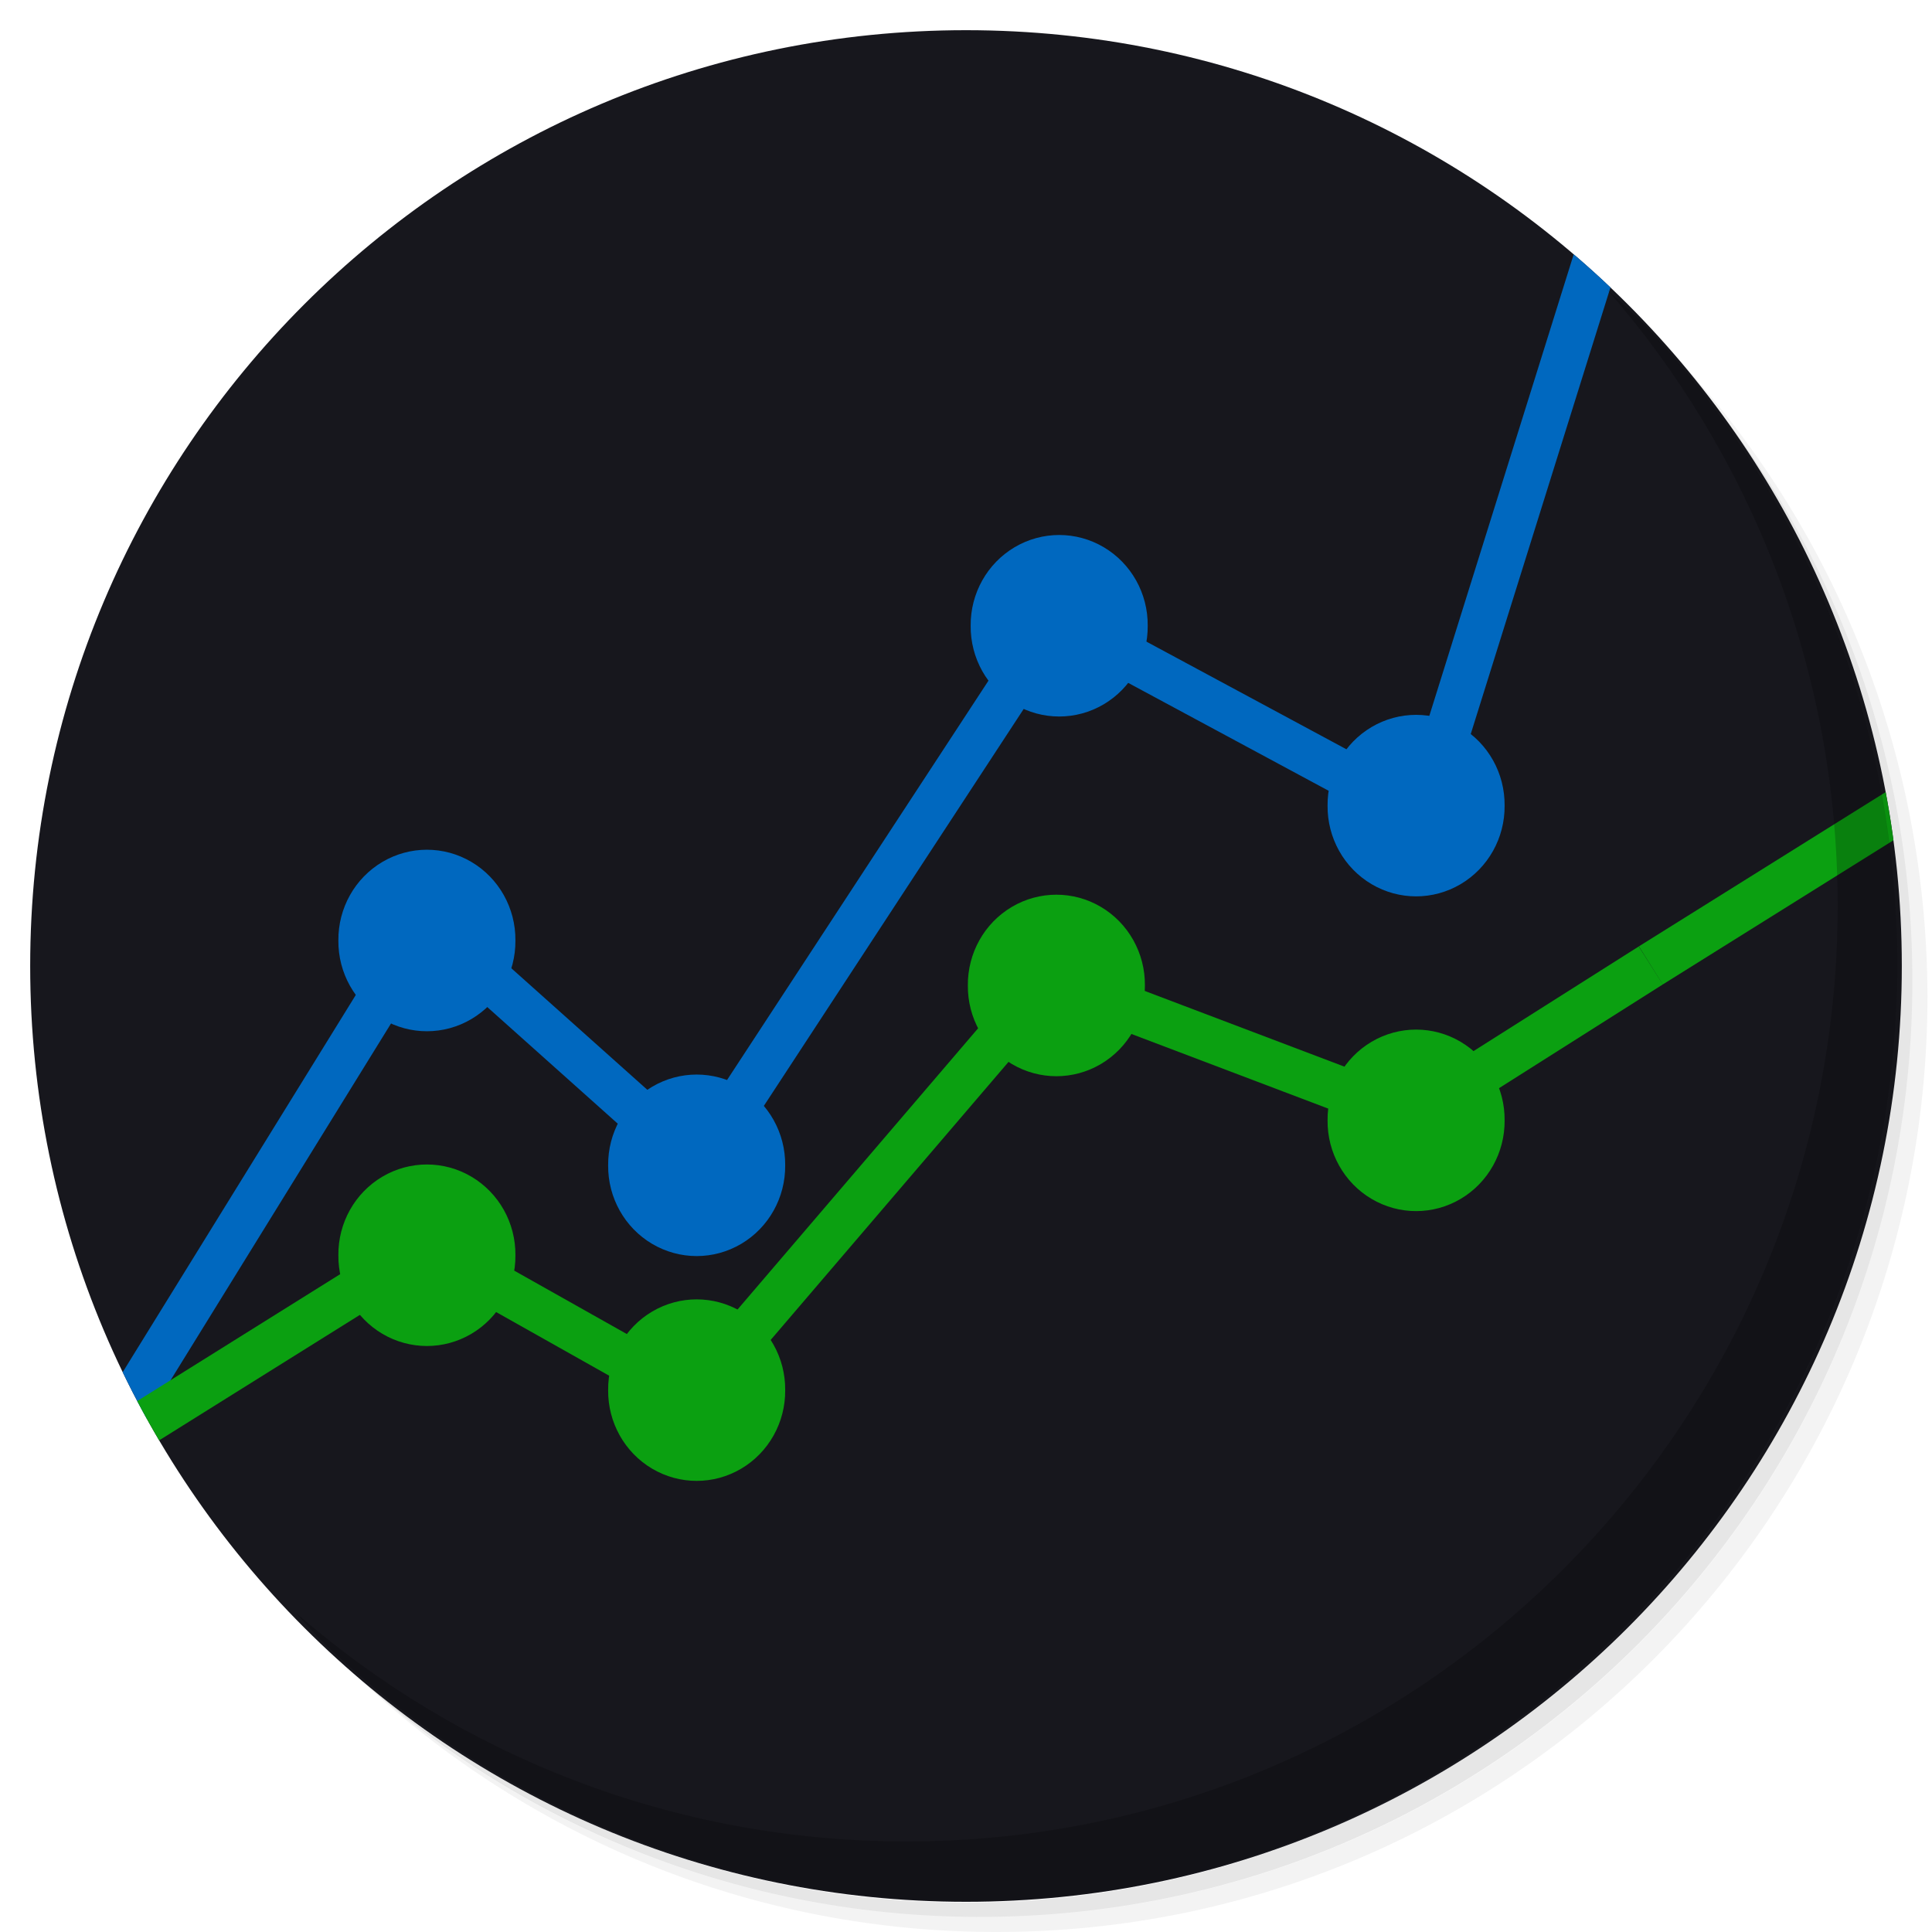
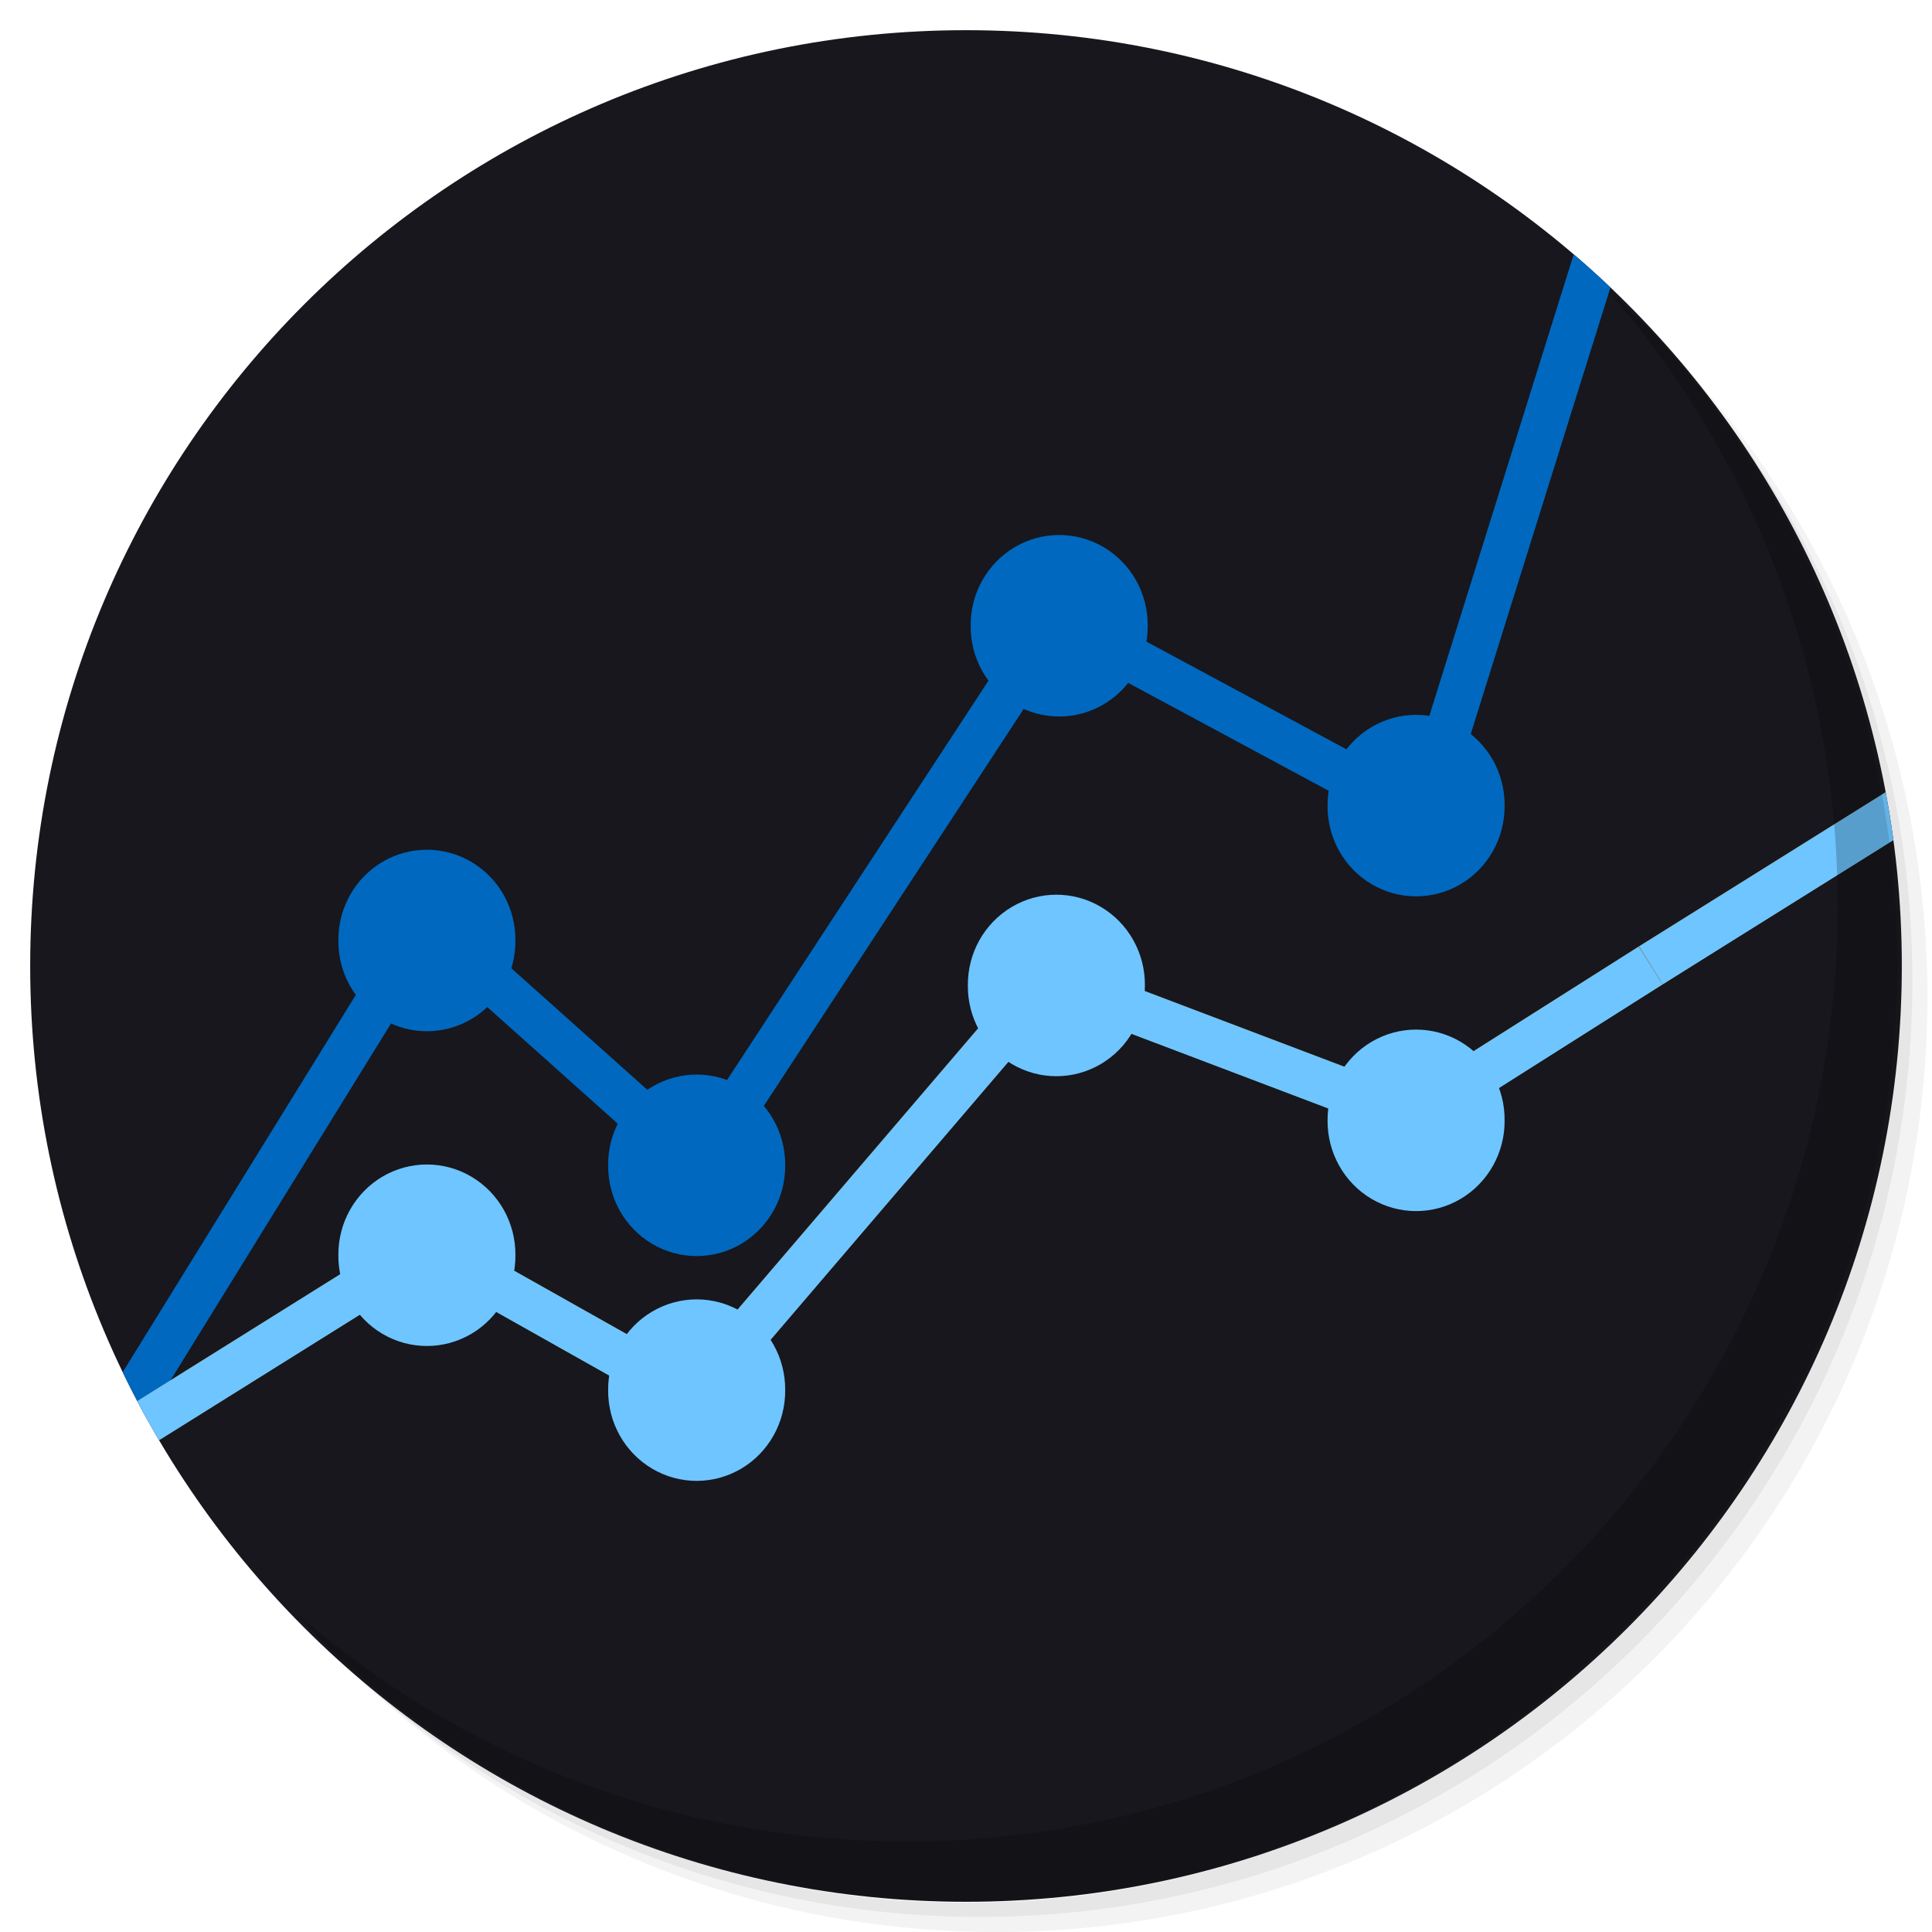
<svg xmlns="http://www.w3.org/2000/svg" xmlns:xlink="http://www.w3.org/1999/xlink" version="1.1" id="Layer_1" x="0px" y="0px" viewBox="0 0 256 256" enable-background="new 0 0 256 256" xml:space="preserve">
  <defs id="defs251">
    <clipPath id="b">
      <use width="100%" overflow="visible" xlink:href="#a" height="100%" id="use5" />
    </clipPath>
    <linearGradient x1="29.337" x2="81.837" y1="75.021" gradientUnits="userSpaceOnUse" y2="44.354" id="c">
      <stop id="stop10" offset="0" stop-opacity=".6" stop-color="#A52714" />
      <stop id="stop12" offset=".66" stop-opacity="0" stop-color="#A52714" />
    </linearGradient>
    <clipPath id="clipPath1232">
      <use width="100%" overflow="visible" xlink:href="#a" height="100%" id="use1230" />
    </clipPath>
    <clipPath id="clipPath1236">
      <use width="100%" overflow="visible" xlink:href="#a" height="100%" id="use1234" />
    </clipPath>
    <linearGradient x1="110.87" x2="52.538" y1="164.5" gradientUnits="userSpaceOnUse" y2="130.33" id="d">
      <stop id="stop23" offset="0" stop-opacity=".4" stop-color="#055524" />
      <stop id="stop25" offset=".33" stop-opacity="0" stop-color="#055524" />
    </linearGradient>
    <clipPath id="clipPath1244">
      <use width="100%" overflow="visible" xlink:href="#a" height="100%" id="use1242" />
    </clipPath>
    <clipPath id="clipPath1248">
      <use width="100%" overflow="visible" xlink:href="#a" height="100%" id="use1246" />
    </clipPath>
    <clipPath id="f">
      <use y="0" x="0" style="overflow:visible" id="use37" height="100%" xlink:href="#e" overflow="visible" width="100%" />
    </clipPath>
    <linearGradient x1="121.86" x2="136.55" y1="49.804" gradientUnits="userSpaceOnUse" y2="114.13" id="g">
      <stop id="stop42" offset="0" stop-opacity=".3" stop-color="#EA6100" />
      <stop id="stop44" offset=".66" stop-opacity="0" stop-color="#EA6100" />
    </linearGradient>
    <clipPath id="clipPath1258">
      <use width="100%" overflow="visible" xlink:href="#a" height="100%" id="use1256" />
    </clipPath>
    <clipPath id="clipPath1269">
      <use width="100%" overflow="visible" xlink:href="#a" height="100%" id="use1267" />
    </clipPath>
    <clipPath id="j">
      <use y="0" x="0" style="overflow:visible" id="use62" height="100%" xlink:href="#i" overflow="visible" width="100%" />
    </clipPath>
    <radialGradient id="l" gradientUnits="userSpaceOnUse" cy="55.948" cx="668.18" gradientTransform="translate(-576)" r="84.078">
      <stop stop-color="#3E2723" stop-opacity=".2" offset="0" id="stop73" />
      <stop stop-color="#3E2723" stop-opacity="0" offset="1" id="stop75" />
    </radialGradient>
    <clipPath id="clipPath1285">
      <use width="100%" overflow="visible" xlink:href="#a" height="100%" id="use1283" />
    </clipPath>
    <clipPath id="clipPath1289">
      <use width="100%" overflow="visible" xlink:href="#a" height="100%" id="use1287" />
    </clipPath>
    <clipPath id="n">
      <use y="0" x="0" style="overflow:visible" id="use83" height="100%" xlink:href="#m" overflow="visible" width="100%" />
    </clipPath>
    <radialGradient id="p" gradientUnits="userSpaceOnUse" cy="48.52" cx="597.88" gradientTransform="translate(-576)" r="78.044">
      <stop stop-color="#3E2723" stop-opacity=".2" offset="0" id="stop94" />
      <stop stop-color="#3E2723" stop-opacity="0" offset="1" id="stop96" />
    </radialGradient>
    <clipPath id="clipPath1305">
      <use width="100%" overflow="visible" xlink:href="#a" height="100%" id="use1303" />
    </clipPath>
    <radialGradient id="q" gradientUnits="userSpaceOnUse" cy="96.138" cx="671.84" gradientTransform="translate(-576)" r="87.87">
      <stop stop-color="#263238" stop-opacity=".2" offset="0" id="stop101" />
      <stop stop-color="#263238" stop-opacity="0" offset="1" id="stop103" />
    </radialGradient>
    <clipPath id="clipPath1312">
      <use width="100%" overflow="visible" xlink:href="#a" height="100%" id="use1310" />
    </clipPath>
    <clipPath id="clipPath1316">
      <use width="100%" overflow="visible" xlink:href="#a" height="100%" id="use1314" />
    </clipPath>
    <clipPath id="clipPath1320">
      <use width="100%" overflow="visible" xlink:href="#a" height="100%" id="use1318" />
    </clipPath>
    <clipPath id="clipPath1324">
      <use width="100%" overflow="visible" xlink:href="#a" height="100%" id="use1322" />
    </clipPath>
    <path d="m 8,184 h 83.77 l 38.88,-38.88 V 116 H 61.36 L 8,24.48 Z" id="e" />
    <path d="m 96,56 34.65,60 -38.88,68 H 184 V 56 Z" id="i" />
    <path d="M 21.97,8 V 48.34 L 61.36,116 96,56 h 88 V 8 Z" id="m" />
    <clipPath id="b-1">
      <use width="100%" overflow="visible" xlink:href="#a" height="100%" id="use5-7" />
    </clipPath>
    <clipPath id="clipPath1232-2">
      <use width="100%" overflow="visible" xlink:href="#a" height="100%" id="use1230-2" />
    </clipPath>
    <clipPath id="clipPath1236-6">
      <use width="100%" overflow="visible" xlink:href="#a" height="100%" id="use1234-1" />
    </clipPath>
    <clipPath id="clipPath1244-1">
      <use width="100%" overflow="visible" xlink:href="#a" height="100%" id="use1242-5" />
    </clipPath>
    <clipPath id="clipPath1248-9">
      <use width="100%" overflow="visible" xlink:href="#a" height="100%" id="use1246-4" />
    </clipPath>
    <clipPath id="f-9">
      <use y="0" x="0" style="overflow:visible" id="use37-0" height="100%" xlink:href="#e-8" overflow="visible" width="100%" />
    </clipPath>
    <clipPath id="clipPath1258-7">
      <use width="100%" overflow="visible" xlink:href="#a" height="100%" id="use1256-7" />
    </clipPath>
    <clipPath id="clipPath1269-1">
      <use width="100%" overflow="visible" xlink:href="#a" height="100%" id="use1267-1" />
    </clipPath>
    <clipPath id="j-5">
      <use y="0" x="0" style="overflow:visible" id="use62-9" height="100%" xlink:href="#i-5" overflow="visible" width="100%" />
    </clipPath>
    <radialGradient id="l-7" gradientUnits="userSpaceOnUse" cy="55.948" cx="668.18" gradientTransform="translate(-576)" r="84.078">
      <stop stop-color="#3E2723" stop-opacity=".2" offset="0" id="stop73-7" />
      <stop stop-color="#3E2723" stop-opacity="0" offset="1" id="stop75-6" />
    </radialGradient>
    <clipPath id="clipPath1285-7">
      <use width="100%" overflow="visible" xlink:href="#a" height="100%" id="use1283-3" />
    </clipPath>
    <clipPath id="clipPath1289-6">
      <use width="100%" overflow="visible" xlink:href="#a" height="100%" id="use1287-5" />
    </clipPath>
    <clipPath id="n-6">
      <use y="0" x="0" style="overflow:visible" id="use83-3" height="100%" xlink:href="#m-6" overflow="visible" width="100%" />
    </clipPath>
    <radialGradient id="p-9" gradientUnits="userSpaceOnUse" cy="48.52" cx="597.88" gradientTransform="translate(-576)" r="78.044">
      <stop stop-color="#3E2723" stop-opacity=".2" offset="0" id="stop94-4" />
      <stop stop-color="#3E2723" stop-opacity="0" offset="1" id="stop96-8" />
    </radialGradient>
    <clipPath id="clipPath1305-1">
      <use width="100%" overflow="visible" xlink:href="#a" height="100%" id="use1303-2" />
    </clipPath>
    <radialGradient id="q-9" gradientUnits="userSpaceOnUse" cy="96.138" cx="671.84" gradientTransform="translate(-576)" r="87.87">
      <stop stop-color="#263238" stop-opacity=".2" offset="0" id="stop101-3" />
      <stop stop-color="#263238" stop-opacity="0" offset="1" id="stop103-9" />
    </radialGradient>
    <clipPath id="clipPath1312-0">
      <use width="100%" overflow="visible" xlink:href="#a" height="100%" id="use1310-8" />
    </clipPath>
    <clipPath id="clipPath1316-8">
      <use width="100%" overflow="visible" xlink:href="#a" height="100%" id="use1314-5" />
    </clipPath>
    <clipPath id="clipPath1320-0">
      <use width="100%" overflow="visible" xlink:href="#a" height="100%" id="use1318-9" />
    </clipPath>
    <clipPath id="clipPath1324-6">
      <use width="100%" overflow="visible" xlink:href="#a" height="100%" id="use1322-3" />
    </clipPath>
    <path d="m 8,184 h 83.77 l 38.88,-38.88 V 116 H 61.36 L 8,24.48 Z" id="e-8" />
    <path d="m 96,56 34.65,60 -38.88,68 H 184 V 56 Z" id="i-5" />
    <path d="M 21.97,8 V 48.34 L 61.36,116 96,56 h 88 V 8 Z" id="m-6" />
    <radialGradient id="r" gradientUnits="userSpaceOnUse" cy="32.014" cx="34.286" gradientTransform="translate(-23.07961,-106.2699)" r="176.75">
      <stop stop-color="#fff" stop-opacity=".1" offset="0" id="stop130" />
      <stop stop-color="#fff" stop-opacity="0" offset="1" id="stop132" />
    </radialGradient>
    <clipPath id="b-0">
      <use y="0" x="0" style="overflow:visible" width="100%" overflow="visible" xlink:href="#a" height="100%" id="use5-5" />
    </clipPath>
    <clipPath id="clipPath963">
      <use y="0" x="0" style="overflow:visible" width="100%" overflow="visible" xlink:href="#a" height="100%" id="use961" />
    </clipPath>
    <clipPath id="clipPath967">
      <use y="0" x="0" style="overflow:visible" width="100%" overflow="visible" xlink:href="#a" height="100%" id="use965" />
    </clipPath>
    <radialGradient id="q-94" gradientUnits="userSpaceOnUse" cy="96.138" cx="671.84" gradientTransform="translate(-576)" r="87.87">
      <stop stop-color="#263238" stop-opacity=".2" offset="0" id="stop101-6" />
      <stop stop-color="#263238" stop-opacity="0" offset="1" id="stop103-92" />
    </radialGradient>
    <clipPath id="clipPath974">
      <use y="0" x="0" style="overflow:visible" width="100%" overflow="visible" xlink:href="#a" height="100%" id="use972" />
    </clipPath>
    <radialGradient id="p-2" gradientUnits="userSpaceOnUse" cy="48.52" cx="597.88" gradientTransform="translate(-576)" r="78.044">
      <stop stop-color="#3E2723" stop-opacity=".2" offset="0" id="stop94-47" />
      <stop stop-color="#3E2723" stop-opacity="0" offset="1" id="stop96-7" />
    </radialGradient>
    <clipPath id="clipPath981">
      <use y="0" x="0" style="overflow:visible" width="100%" overflow="visible" xlink:href="#a" height="100%" id="use979" />
    </clipPath>
    <clipPath id="clipPath985">
      <use y="0" x="0" style="overflow:visible" width="100%" overflow="visible" xlink:href="#a" height="100%" id="use983" />
    </clipPath>
    <clipPath id="n-5">
      <use width="100%" overflow="visible" xlink:href="#m-0" height="100%" id="use83-4" style="overflow:visible" x="0" y="0" />
    </clipPath>
    <radialGradient id="l-2" gradientUnits="userSpaceOnUse" cy="55.948" cx="668.18" gradientTransform="translate(-576)" r="84.078">
      <stop stop-color="#3E2723" stop-opacity=".2" offset="0" id="stop73-8" />
      <stop stop-color="#3E2723" stop-opacity="0" offset="1" id="stop75-9" />
    </radialGradient>
    <clipPath id="clipPath997">
      <use y="0" x="0" style="overflow:visible" width="100%" overflow="visible" xlink:href="#a" height="100%" id="use995" />
    </clipPath>
    <clipPath id="clipPath1001">
      <use y="0" x="0" style="overflow:visible" width="100%" overflow="visible" xlink:href="#a" height="100%" id="use999" />
    </clipPath>
    <clipPath id="j-3">
      <use width="100%" overflow="visible" xlink:href="#i-1" height="100%" id="use62-6" style="overflow:visible" x="0" y="0" />
    </clipPath>
    <clipPath id="clipPath1010">
      <use y="0" x="0" style="overflow:visible" width="100%" overflow="visible" xlink:href="#a" height="100%" id="use1008" />
    </clipPath>
    <clipPath id="clipPath1017">
      <use y="0" x="0" style="overflow:visible" width="100%" overflow="visible" xlink:href="#a" height="100%" id="use1015" />
    </clipPath>
    <clipPath id="f-0">
      <use width="100%" overflow="visible" xlink:href="#e-1" height="100%" id="use37-5" style="overflow:visible" x="0" y="0" />
    </clipPath>
    <clipPath id="clipPath1029">
      <use y="0" x="0" style="overflow:visible" width="100%" overflow="visible" xlink:href="#a" height="100%" id="use1027" />
    </clipPath>
    <clipPath id="clipPath1033">
      <use y="0" x="0" style="overflow:visible" width="100%" overflow="visible" xlink:href="#a" height="100%" id="use1031" />
    </clipPath>
    <clipPath id="clipPath1043">
      <use y="0" x="0" style="overflow:visible" width="100%" overflow="visible" xlink:href="#a" height="100%" id="use1041" />
    </clipPath>
    <clipPath id="clipPath1047">
      <use y="0" x="0" style="overflow:visible" width="100%" overflow="visible" xlink:href="#a" height="100%" id="use1045" />
    </clipPath>
    <path id="e-1" d="m 8,184 h 83.77 l 38.88,-38.88 V 116 H 61.36 L 8,24.48 Z" />
    <path id="i-1" d="m 96,56 34.65,60 -38.88,68 H 184 V 56 Z" />
    <path id="m-0" d="M 21.97,8 V 48.34 L 61.36,116 96,56 h 88 V 8 Z" />
    <circle r="88" cx="96" cy="96" id="a" />
    <path d="m8 184h83.77l38.88-38.88v-29.12h-69.29l-53.36-91.52z" id="e-6" />
    <path d="m96 56l34.65 60-38.88 68h92.23v-128z" id="i-2" />
    <path d="m21.97 8v40.34l39.39 67.66 34.64-60h88v-48z" id="m-8" />
    <defs id="defs1820">
      <path d="M 21.97,8 V 48.34 L 61.36,116 96,56 h 88 V 8 Z" id="path1928" />
    </defs>
    <clipPath id="n-7">
      <use id="use1822" height="100%" xlink:href="#m-8" overflow="visible" width="100%" style="overflow:visible" x="0" y="0" />
    </clipPath>
    <defs id="defs1799">
      <path d="m 96,56 34.65,60 -38.88,68 H 184 V 56 Z" id="path1918" />
    </defs>
    <clipPath id="j-6">
      <use id="use1801" height="100%" xlink:href="#i-2" overflow="visible" width="100%" style="overflow:visible" x="0" y="0" />
    </clipPath>
    <defs id="defs1774">
      <path d="m 8,184 h 83.77 l 38.88,-38.88 V 116 H 61.36 L 8,24.48 Z" id="path1902" />
    </defs>
    <clipPath id="f-06">
      <use id="use1776" height="100%" xlink:href="#e-6" overflow="visible" width="100%" style="overflow:visible" x="0" y="0" />
    </clipPath>
    <linearGradient x1="110.87" x2="52.538" y1="164.5" gradientUnits="userSpaceOnUse" y2="130.33" id="linearGradient1897">
      <stop id="stop1762" offset="0" stop-opacity=".4" stop-color="#055524" />
      <stop id="stop1764" offset=".33" stop-opacity="0" stop-color="#055524" />
    </linearGradient>
    <linearGradient x1="29.337" x2="81.837" y1="75.021" gradientUnits="userSpaceOnUse" y2="44.354" id="linearGradient1889">
      <stop id="stop1749" offset="0" stop-opacity=".6" stop-color="#A52714" />
      <stop id="stop1751" offset=".66" stop-opacity="0" stop-color="#A52714" />
    </linearGradient>
    <linearGradient id="linearGradient1910" y2="114.13" gradientUnits="userSpaceOnUse" y1="49.804" x2="136.55" x1="121.86">
      <stop stop-color="#EA6100" stop-opacity=".3" offset="0" id="stop1781" />
      <stop stop-color="#EA6100" stop-opacity="0" offset=".66" id="stop1783" />
    </linearGradient>
    <clipPath id="b-3">
      <use y="0" x="0" style="overflow:visible" width="100%" overflow="visible" xlink:href="#a" height="100%" id="use5-1" />
    </clipPath>
    <clipPath id="clipPath1024">
      <use y="0" x="0" style="overflow:visible" width="100%" overflow="visible" xlink:href="#a" height="100%" id="use1022" />
    </clipPath>
    <clipPath id="clipPath1028">
      <use y="0" x="0" style="overflow:visible" width="100%" overflow="visible" xlink:href="#a" height="100%" id="use1026" />
    </clipPath>
    <clipPath id="clipPath1035">
      <use y="0" x="0" style="overflow:visible" width="100%" overflow="visible" xlink:href="#a" height="100%" id="use1033" />
    </clipPath>
    <clipPath id="clipPath1039">
      <use y="0" x="0" style="overflow:visible" width="100%" overflow="visible" xlink:href="#a" height="100%" id="use1037" />
    </clipPath>
    <clipPath id="f-6">
      <use y="0" x="0" style="overflow:visible" id="use37-8" height="100%" xlink:href="#e-61" overflow="visible" width="100%" />
    </clipPath>
    <clipPath id="clipPath1048">
      <use y="0" x="0" style="overflow:visible" width="100%" overflow="visible" xlink:href="#a" height="100%" id="use1046" />
    </clipPath>
    <clipPath id="clipPath1058">
      <use y="0" x="0" style="overflow:visible" width="100%" overflow="visible" xlink:href="#a" height="100%" id="use1056" />
    </clipPath>
    <clipPath id="j-66">
      <use y="0" x="0" style="overflow:visible" id="use62-4" height="100%" xlink:href="#i-59" overflow="visible" width="100%" />
    </clipPath>
    <radialGradient id="l-9" gradientUnits="userSpaceOnUse" cy="55.948" cx="668.18" gradientTransform="translate(-576)" r="84.078">
      <stop stop-color="#3E2723" stop-opacity=".2" offset="0" id="stop73-5" />
      <stop stop-color="#3E2723" stop-opacity="0" offset="1" id="stop75-0" />
    </radialGradient>
    <clipPath id="clipPath1073">
      <use y="0" x="0" style="overflow:visible" width="100%" overflow="visible" xlink:href="#a" height="100%" id="use1071" />
    </clipPath>
    <clipPath id="clipPath1077">
      <use y="0" x="0" style="overflow:visible" width="100%" overflow="visible" xlink:href="#a" height="100%" id="use1075" />
    </clipPath>
    <clipPath id="n-4">
      <use y="0" x="0" style="overflow:visible" id="use83-8" height="100%" xlink:href="#m-4" overflow="visible" width="100%" />
    </clipPath>
    <radialGradient id="p-7" gradientUnits="userSpaceOnUse" cy="48.52" cx="597.88" gradientTransform="translate(-576)" r="78.044">
      <stop stop-color="#3E2723" stop-opacity=".2" offset="0" id="stop94-1" />
      <stop stop-color="#3E2723" stop-opacity="0" offset="1" id="stop96-72" />
    </radialGradient>
    <clipPath id="clipPath1092">
      <use y="0" x="0" style="overflow:visible" width="100%" overflow="visible" xlink:href="#a" height="100%" id="use1090" />
    </clipPath>
    <radialGradient id="q-7" gradientUnits="userSpaceOnUse" cy="96.138" cx="671.84" gradientTransform="translate(-576)" r="87.87">
      <stop stop-color="#263238" stop-opacity=".2" offset="0" id="stop101-2" />
      <stop stop-color="#263238" stop-opacity="0" offset="1" id="stop103-2" />
    </radialGradient>
    <clipPath id="clipPath1099">
      <use y="0" x="0" style="overflow:visible" width="100%" overflow="visible" xlink:href="#a" height="100%" id="use1097" />
    </clipPath>
    <clipPath id="clipPath1103">
      <use y="0" x="0" style="overflow:visible" width="100%" overflow="visible" xlink:href="#a" height="100%" id="use1101" />
    </clipPath>
    <clipPath id="clipPath1107">
      <use y="0" x="0" style="overflow:visible" width="100%" overflow="visible" xlink:href="#a" height="100%" id="use1105" />
    </clipPath>
    <clipPath id="clipPath1111">
      <use y="0" x="0" style="overflow:visible" width="100%" overflow="visible" xlink:href="#a" height="100%" id="use1109" />
    </clipPath>
    <radialGradient id="r-6" gradientUnits="userSpaceOnUse" cy="32.014" cx="34.286" gradientTransform="translate(-7,-7)" r="176.75">
      <stop stop-color="#fff" stop-opacity=".1" offset="0" id="stop130-1" />
      <stop stop-color="#fff" stop-opacity="0" offset="1" id="stop132-0" />
    </radialGradient>
    <path d="m 8,184 h 83.77 l 38.88,-38.88 V 116 H 61.36 L 8,24.48 Z" id="e-61" />
    <path d="m 96,56 34.65,60 -38.88,68 H 184 V 56 Z" id="i-59" />
    <path d="M 21.97,8 V 48.34 L 61.36,116 96,56 h 88 V 8 Z" id="m-4" />
    <clipPath id="b-9">
      <use y="0" x="0" style="overflow:visible" width="100%" overflow="visible" xlink:href="#a" height="100%" id="use5-0" />
    </clipPath>
    <clipPath id="clipPath1024-7">
      <use y="0" x="0" style="overflow:visible" width="100%" overflow="visible" xlink:href="#a" height="100%" id="use1022-7" />
    </clipPath>
    <clipPath id="clipPath1028-1">
      <use y="0" x="0" style="overflow:visible" width="100%" overflow="visible" xlink:href="#a" height="100%" id="use1026-1" />
    </clipPath>
    <clipPath id="clipPath1035-7">
      <use y="0" x="0" style="overflow:visible" width="100%" overflow="visible" xlink:href="#a" height="100%" id="use1033-7" />
    </clipPath>
    <clipPath id="clipPath1039-6">
      <use y="0" x="0" style="overflow:visible" width="100%" overflow="visible" xlink:href="#a" height="100%" id="use1037-7" />
    </clipPath>
    <clipPath id="f-3">
      <use y="0" x="0" style="overflow:visible" id="use37-6" height="100%" xlink:href="#e-9" overflow="visible" width="100%" />
    </clipPath>
    <clipPath id="clipPath1048-3">
      <use y="0" x="0" style="overflow:visible" width="100%" overflow="visible" xlink:href="#a" height="100%" id="use1046-9" />
    </clipPath>
    <clipPath id="clipPath1058-4">
      <use y="0" x="0" style="overflow:visible" width="100%" overflow="visible" xlink:href="#a" height="100%" id="use1056-8" />
    </clipPath>
    <clipPath id="j-1">
      <use y="0" x="0" style="overflow:visible" id="use62-2" height="100%" xlink:href="#i-6" overflow="visible" width="100%" />
    </clipPath>
    <radialGradient id="l-93" gradientUnits="userSpaceOnUse" cy="55.948" cx="668.18" gradientTransform="translate(-576)" r="84.078">
      <stop stop-color="#3E2723" stop-opacity=".2" offset="0" id="stop73-9" />
      <stop stop-color="#3E2723" stop-opacity="0" offset="1" id="stop75-08" />
    </radialGradient>
    <clipPath id="clipPath1073-8">
      <use y="0" x="0" style="overflow:visible" width="100%" overflow="visible" xlink:href="#a" height="100%" id="use1071-5" />
    </clipPath>
    <clipPath id="clipPath1077-0">
      <use y="0" x="0" style="overflow:visible" width="100%" overflow="visible" xlink:href="#a" height="100%" id="use1075-9" />
    </clipPath>
    <clipPath id="n-63">
      <use y="0" x="0" style="overflow:visible" id="use83-85" height="100%" xlink:href="#m-2" overflow="visible" width="100%" />
    </clipPath>
    <radialGradient id="p-6" gradientUnits="userSpaceOnUse" cy="48.52" cx="597.88" gradientTransform="translate(-576)" r="78.044">
      <stop stop-color="#3E2723" stop-opacity=".2" offset="0" id="stop94-11" />
      <stop stop-color="#3E2723" stop-opacity="0" offset="1" id="stop96-5" />
    </radialGradient>
    <clipPath id="clipPath1092-9">
      <use y="0" x="0" style="overflow:visible" width="100%" overflow="visible" xlink:href="#a" height="100%" id="use1090-8" />
    </clipPath>
    <radialGradient id="q-4" gradientUnits="userSpaceOnUse" cy="96.138" cx="671.84" gradientTransform="translate(-576)" r="87.87">
      <stop stop-color="#263238" stop-opacity=".2" offset="0" id="stop101-8" />
      <stop stop-color="#263238" stop-opacity="0" offset="1" id="stop103-1" />
    </radialGradient>
    <clipPath id="clipPath1099-0">
      <use y="0" x="0" style="overflow:visible" width="100%" overflow="visible" xlink:href="#a" height="100%" id="use1097-3" />
    </clipPath>
    <clipPath id="clipPath1103-0">
      <use y="0" x="0" style="overflow:visible" width="100%" overflow="visible" xlink:href="#a" height="100%" id="use1101-4" />
    </clipPath>
    <clipPath id="clipPath1107-4">
      <use y="0" x="0" style="overflow:visible" width="100%" overflow="visible" xlink:href="#a" height="100%" id="use1105-4" />
    </clipPath>
    <clipPath id="clipPath1111-4">
      <use y="0" x="0" style="overflow:visible" width="100%" overflow="visible" xlink:href="#a" height="100%" id="use1109-7" />
    </clipPath>
    <radialGradient id="r-63" gradientUnits="userSpaceOnUse" cy="32.014" cx="34.286" gradientTransform="translate(-7,-7)" r="176.75">
      <stop stop-color="#fff" stop-opacity=".1" offset="0" id="stop130-17" />
      <stop stop-color="#fff" stop-opacity="0" offset="1" id="stop132-5" />
    </radialGradient>
    <path d="m 8,184 h 83.77 l 38.88,-38.88 V 116 H 61.36 L 8,24.48 Z" id="e-9" />
    <path d="m 96,56 34.65,60 -38.88,68 H 184 V 56 Z" id="i-6" />
    <path d="M 21.97,8 V 48.34 L 61.36,116 96,56 h 88 V 8 Z" id="m-2" />
    <linearGradient x1="302.857" y1="366.648" x2="302.857" y2="609.505" id="linearGradient5027" xlink:href="#linearGradient5048" gradientUnits="userSpaceOnUse" gradientTransform="matrix(2.774389,0,0,1.969706,-1892.179,-872.8854)" />
    <linearGradient id="linearGradient5048">
      <stop style="stop-color:#000000;stop-opacity:0" offset="0" id="stop5050" />
      <stop style="stop-color:#000000;stop-opacity:1" offset="0.5" id="stop5056" />
      <stop style="stop-color:#000000;stop-opacity:0" offset="1" id="stop5052" />
    </linearGradient>
    <radialGradient cx="605.714" cy="486.648" r="117.143" fx="605.714" fy="486.648" id="radialGradient5029" xlink:href="#linearGradient5060" gradientUnits="userSpaceOnUse" gradientTransform="matrix(2.774389,0,0,1.969706,-1891.633,-872.8854)" />
    <linearGradient id="linearGradient5060">
      <stop style="stop-color:#000000;stop-opacity:1" offset="0" id="stop5062" />
      <stop style="stop-color:#000000;stop-opacity:0" offset="1" id="stop5064" />
    </linearGradient>
    <radialGradient cx="605.714" cy="486.648" r="117.143" fx="605.714" fy="486.648" id="radialGradient5031" xlink:href="#linearGradient5060" gradientUnits="userSpaceOnUse" gradientTransform="matrix(-2.774389,0,0,1.969706,112.7623,-872.8854)" />
    <linearGradient x1="27" y1="40" x2="27.25" y2="12.375" id="linearGradient5397" xlink:href="#linearGradient5391" gradientUnits="userSpaceOnUse" gradientTransform="matrix(3.434334,0,0,3.434334,-194.6231,206.6515)" />
    <linearGradient id="linearGradient5391">
      <stop style="stop-color:#d3d7cf;stop-opacity:1" offset="0" id="stop5393" />
      <stop style="stop-color:#e0e3dd;stop-opacity:1" offset="1" id="stop5395" />
    </linearGradient>
    <radialGradient cx="21.92" cy="24.842" r="14.319" fx="21.92" fy="24.842" id="radialGradient5453" xlink:href="#linearGradient5447" gradientUnits="userSpaceOnUse" gradientTransform="matrix(4.239919,0,0,4.239919,-169.9483,159.169)" />
    <linearGradient id="linearGradient5447">
      <stop style="stop-color:#ffffff;stop-opacity:1" offset="0" id="stop5449" />
      <stop style="stop-color:#ffffff;stop-opacity:0" offset="1" id="stop5451" />
    </linearGradient>
    <linearGradient x1="4" y1="25" x2="8.125" y2="62.875" id="linearGradient5407" xlink:href="#linearGradient5447" gradientUnits="userSpaceOnUse" gradientTransform="matrix(3.434334,0,0,3.434334,-188.6127,171.2962)" />
    <linearGradient x1="37.33" y1="24.135" x2="41.689" y2="24.135" id="linearGradient5419" xlink:href="#linearGradient5413" gradientUnits="userSpaceOnUse" gradientTransform="matrix(7.611375,0,0,7.611375,-39.89208,-100.5645)" />
    <linearGradient id="linearGradient5413">
      <stop style="stop-color:#204a87;stop-opacity:1" offset="0" id="stop5415" />
      <stop style="stop-color:#204a87;stop-opacity:0" offset="1" id="stop5417" />
    </linearGradient>
    <linearGradient x1="37.33" y1="33.946" x2="40.628" y2="33.946" id="linearGradient5427" xlink:href="#linearGradient5421" gradientUnits="userSpaceOnUse" gradientTransform="matrix(7.611375,0,0,7.611375,-39.89208,-100.5645)" />
    <linearGradient id="linearGradient5421">
      <stop style="stop-color:#cc0000;stop-opacity:1" offset="0" id="stop5423" />
      <stop style="stop-color:#cc0000;stop-opacity:0" offset="1" id="stop5425" />
    </linearGradient>
    <clipPath clipPathUnits="userSpaceOnUse" id="clipPath1323">
      <circle style="display:inline;fill:#ff171d;fill-opacity:1;stroke:none;stroke-width:2.74;stroke-miterlimit:4;stroke-dasharray:none;stroke-opacity:1" id="circle1325" cx="128" cy="128" r="124" />
    </clipPath>
    <clipPath clipPathUnits="userSpaceOnUse" id="clipPath1342">
      <circle style="display:inline;fill:#ff171d;fill-opacity:1;stroke:none;stroke-width:2.74;stroke-miterlimit:4;stroke-dasharray:none;stroke-opacity:1" id="circle1344" cx="128" cy="128" r="124" />
    </clipPath>
    <clipPath clipPathUnits="userSpaceOnUse" id="clipPath1346">
      <circle style="display:inline;fill:#ff171d;fill-opacity:1;stroke:none;stroke-width:2.74;stroke-miterlimit:4;stroke-dasharray:none;stroke-opacity:1" id="circle1348" cx="128" cy="128" r="124" />
    </clipPath>
+     <filter style="color-interpolation-filters:sRGB;" id="filter1473">
+       <feColorMatrix values="0 0 0 0 0 0 0 0 0 0 0 0 0 0 0 0.21 0.72 0.07 0 0 " result="result1" id="feColorMatrix1445" />
+       <feColorMatrix values="1 0 0 0 0 0 1 0 0 0 0 0 1 0 0 0 0 0 2 0 " result="result9" id="feColorMatrix1447" />
+       <feComposite in2="result9" in="SourceGraphic" operator="in" result="result4" id="feComposite1449" />
+       <feFlood result="result2" flood-color="rgb(0,0,0)" id="feFlood1451" />
+       <feComposite in2="result9" operator="in" result="result10" id="feComposite1453" />
+       <feComposite in2="result4" operator="atop" id="feComposite1455" />
+       <feGaussianBlur stdDeviation="3" result="result8" id="feGaussianBlur1457" />
+       <feOffset dx="3" dy="3" result="result3" in="result8" id="feOffset1459" />
+       <feFlood flood-opacity="1" flood-color="rgb(219,173,62)" result="result5" id="feFlood1461" />
+       <feMerge result="result6" id="feMerge1469">
+         <feMergeNode in="result5" id="feMergeNode1463" />
+         <feMergeNode in="result3" id="feMergeNode1465" />
+         <feMergeNode in="result4" id="feMergeNode1467" />
+       </feMerge>
+       <feComposite in2="SourceGraphic" operator="in" result="result7" id="feComposite1471" />
+     </filter>
+     <filter style="color-interpolation-filters:sRGB;" id="filter1503">
+       <feColorMatrix values="0 0 0 0 0 0 0 0 0 0 0 0 0 0 0 0.21 0.72 0.07 0 0 " result="result1" id="feColorMatrix1475" />
+       <feColorMatrix values="1 0 0 0 0 0 1 0 0 0 0 0 1 0 0 0 0 0 2 0 " result="result9" id="feColorMatrix1477" />
+       <feComposite in2="result9" in="SourceGraphic" operator="in" result="result4" id="feComposite1479" />
+       <feFlood result="result2" flood-color="rgb(0,0,0)" id="feFlood1481" />
+       <feComposite in2="result9" operator="in" result="result10" id="feComposite1483" />
+       <feComposite in2="result4" operator="atop" id="feComposite1485" />
+       <feGaussianBlur stdDeviation="3" result="result8" id="feGaussianBlur1487" />
+       <feOffset dx="3" dy="3" result="result3" in="result8" id="feOffset1489" />
+       <feFlood flood-opacity="1" flood-color="rgb(219,173,62)" result="result5" id="feFlood1491" />
+       <feMerge result="result6" id="feMerge1499">
+         <feMergeNode in="result5" id="feMergeNode1493" />
+         <feMergeNode in="result3" id="feMergeNode1495" />
+         <feMergeNode in="result4" id="feMergeNode1497" />
+       </feMerge>
+       <feComposite in2="SourceGraphic" operator="in" result="result7" id="feComposite1501" />
+     </filter>
  </defs>
  <g id="layer2">
    <circle style="display:inline;fill:#17171d;fill-opacity:1;stroke:none;stroke-width:2.74;stroke-miterlimit:4;stroke-dasharray:none;stroke-opacity:1" id="path1090" cx="128" cy="128" r="124" />
  </g>
  <g id="layer1" style="display:inline">
    <path id="path5409" style="fill:none;fill-rule:evenodd;stroke:#0068bf;stroke-width:5.958px;stroke-linecap:butt;stroke-linejoin:miter;stroke-opacity:1" d="m 13.363,192.171 43.188,-69.89 35.948,32.129 47.431,-72.455 48.459,26.086 30.352,-97.024" clip-path="url(#clipPath1323)" />
    <path id="path5433" style="color:#000000;display:inline;overflow:visible;visibility:visible;opacity:1;fill:#0068bf;fill-opacity:1;fill-rule:nonzero;stroke:none;stroke-width:7.275;stroke-linecap:round;stroke-linejoin:round;stroke-miterlimit:4;stroke-dasharray:none;stroke-dashoffset:0;stroke-opacity:1;marker:none;marker-start:none;marker-mid:none;marker-end:none" d="m 152.078,82.915 a 11.73,11.916 0 1 1 -23.459,0 11.73,11.916 0 1 1 23.459,0 z" />
-     <path style="fill:none;fill-rule:evenodd;stroke:#0ba011;stroke-width:5.958px;stroke-linecap:butt;stroke-linejoin:miter;stroke-opacity:1" d="m 13.363,192.171 43.113,-26.952 35.278,19.863 47.356,-55.359 48.034,18.213 31.597,-20.011" id="path5411" clip-path="url(#clipPath1342)" />
    <path id="path5429" style="color:#000000;display:inline;overflow:visible;visibility:visible;opacity:1;fill:#0068bf;fill-opacity:1;fill-rule:nonzero;stroke:none;stroke-width:7.275;stroke-linecap:round;stroke-linejoin:round;stroke-miterlimit:4;stroke-dasharray:none;stroke-dashoffset:0;stroke-opacity:1;marker:none;marker-start:none;marker-mid:none;marker-end:none" d="m 68.295,124.62 a 11.73,11.916 0 1 1 -23.459,0 11.73,11.916 0 1 1 23.459,0 z" />
    <path id="path5431" style="color:#000000;display:inline;overflow:visible;visibility:visible;opacity:1;fill:#0068bf;fill-opacity:1;fill-rule:nonzero;stroke:none;stroke-width:7.275;stroke-linecap:round;stroke-linejoin:round;stroke-miterlimit:4;stroke-dasharray:none;stroke-dashoffset:0;stroke-opacity:1;marker:none;marker-start:none;marker-mid:none;marker-end:none" d="m 104.042,154.41 a 11.73,11.916 0 1 1 -23.459,0 11.73,11.916 0 1 1 23.459,0 z" />
    <path id="path5435" style="color:#000000;display:inline;overflow:visible;visibility:visible;opacity:1;fill:#0068bf;fill-opacity:1;fill-rule:nonzero;stroke:none;stroke-width:7.275;stroke-linecap:round;stroke-linejoin:round;stroke-miterlimit:4;stroke-dasharray:none;stroke-dashoffset:0;stroke-opacity:1;marker:none;marker-start:none;marker-mid:none;marker-end:none" d="m 199.369,106.747 a 11.73,11.916 0 1 1 -23.459,0 11.73,11.916 0 1 1 23.459,0 z" />
-     <path id="path5437" style="color:#000000;display:inline;overflow:visible;visibility:visible;opacity:1;fill:#0ba011;fill-opacity:1;fill-rule:nonzero;stroke:none;stroke-width:7.275;stroke-linecap:round;stroke-linejoin:round;stroke-miterlimit:4;stroke-dasharray:none;stroke-dashoffset:0;stroke-opacity:1;marker:none;marker-start:none;marker-mid:none;marker-end:none" d="m 68.295,166.326 a 11.73,11.916 0 1 1 -23.459,0 11.73,11.916 0 1 1 23.459,0 z" />
-     <path id="path5439" style="color:#000000;display:inline;overflow:visible;visibility:visible;opacity:1;fill:#0ba011;fill-opacity:1;fill-rule:nonzero;stroke:none;stroke-width:7.275;stroke-linecap:round;stroke-linejoin:round;stroke-miterlimit:4;stroke-dasharray:none;stroke-dashoffset:0;stroke-opacity:1;marker:none;marker-start:none;marker-mid:none;marker-end:none" d="m 104.042,184.199 a 11.73,11.916 0 1 1 -23.459,0 11.73,11.916 0 1 1 23.459,0 z" />
-     <path id="path5441" style="color:#000000;display:inline;overflow:visible;visibility:visible;opacity:1;fill:#0ba011;fill-opacity:1;fill-rule:nonzero;stroke:none;stroke-width:7.275;stroke-linecap:round;stroke-linejoin:round;stroke-miterlimit:4;stroke-dasharray:none;stroke-dashoffset:0;stroke-opacity:1;marker:none;marker-start:none;marker-mid:none;marker-end:none" d="m 151.705,130.578 a 11.73,11.916 0 1 1 -23.459,0 11.73,11.916 0 1 1 23.459,0 z" />
-     <path id="path5443" style="color:#000000;display:inline;overflow:visible;visibility:visible;opacity:1;fill:#0ba011;fill-opacity:1;fill-rule:nonzero;stroke:none;stroke-width:7.275;stroke-linecap:round;stroke-linejoin:round;stroke-miterlimit:4;stroke-dasharray:none;stroke-dashoffset:0;stroke-opacity:1;marker:none;marker-start:none;marker-mid:none;marker-end:none" d="m 199.369,148.452 a 11.73,11.916 0 1 1 -23.459,0 11.73,11.916 0 1 1 23.459,0 z" />
-     <path style="display:inline;fill:none;fill-rule:evenodd;stroke:#0ba011;stroke-width:5.958px;stroke-linecap:butt;stroke-linejoin:miter;stroke-opacity:1" d="m 218.741,127.924 43.113,-26.952 35.278,19.863 47.356,-55.359 48.034,18.213 31.597,-20.011" id="path5411-5" clip-path="url(#clipPath1346)" />
+     <path style="fill:none;fill-rule:evenodd;stroke:#6ec5ff;stroke-width:5.958px;stroke-linecap:butt;stroke-linejoin:miter;stroke-opacity:1;filter:url(#filter1503)" d="m 13.363,192.171 43.113,-26.952 35.278,19.863 47.356,-55.359 48.034,18.213 31.597,-20.011" id="path5411" clip-path="url(#clipPath1342)" />
+     <path id="path5437" style="color:#000000;display:inline;overflow:visible;visibility:visible;opacity:1;fill:#6ec5ff;fill-opacity:1;fill-rule:nonzero;stroke:none;stroke-width:7.275;stroke-linecap:round;stroke-linejoin:round;stroke-miterlimit:4;stroke-dasharray:none;stroke-dashoffset:0;stroke-opacity:1;marker:none;marker-start:none;marker-mid:none;marker-end:none" d="m 68.295,166.326 a 11.73,11.916 0 1 1 -23.459,0 11.73,11.916 0 1 1 23.459,0 z" />
+     <path id="path5439" style="color:#000000;display:inline;overflow:visible;visibility:visible;opacity:1;fill:#6ec5ff;fill-opacity:1;fill-rule:nonzero;stroke:none;stroke-width:7.275;stroke-linecap:round;stroke-linejoin:round;stroke-miterlimit:4;stroke-dasharray:none;stroke-dashoffset:0;stroke-opacity:1;marker:none;marker-start:none;marker-mid:none;marker-end:none" d="m 104.042,184.199 a 11.73,11.916 0 1 1 -23.459,0 11.73,11.916 0 1 1 23.459,0 z" />
+     <path id="path5441" style="color:#000000;display:inline;overflow:visible;visibility:visible;opacity:1;fill:#6ec5ff;fill-opacity:1;fill-rule:nonzero;stroke:none;stroke-width:7.275;stroke-linecap:round;stroke-linejoin:round;stroke-miterlimit:4;stroke-dasharray:none;stroke-dashoffset:0;stroke-opacity:1;marker:none;marker-start:none;marker-mid:none;marker-end:none" d="m 151.705,130.578 a 11.73,11.916 0 1 1 -23.459,0 11.73,11.916 0 1 1 23.459,0 z" />
+     <path id="path5443" style="color:#000000;display:inline;overflow:visible;visibility:visible;opacity:1;fill:#6ec5ff;fill-opacity:1;fill-rule:nonzero;stroke:none;stroke-width:7.275;stroke-linecap:round;stroke-linejoin:round;stroke-miterlimit:4;stroke-dasharray:none;stroke-dashoffset:0;stroke-opacity:1;marker:none;marker-start:none;marker-mid:none;marker-end:none" d="m 199.369,148.452 a 11.73,11.916 0 1 1 -23.459,0 11.73,11.916 0 1 1 23.459,0 z" />
+     <path style="display:inline;fill:none;fill-rule:evenodd;stroke:#6ec5ff;stroke-width:5.958px;stroke-linecap:butt;stroke-linejoin:miter;stroke-opacity:1;filter:url(#filter1473)" d="m 218.741,127.924 43.113,-26.952 35.278,19.863 47.356,-55.359 48.034,18.213 31.597,-20.011" id="path5411-5" clip-path="url(#clipPath1346)" />
  </g>
  <g id="layer6" style="display:inline">
    <g id="g2548" style="display:inline" transform="translate(-2.960187,1.58543)">
      <path d="m 256.36,128.415 c 0,-33.9 -13.5,-64.5 -35.4,-86.9 -0.4,-0.3 -0.7,-0.7 -1.1,-1 21.3,22.3 34.5,52.6 34.5,86 0,68.5 -55.2,124 -123.4,124 -32.9,0 -62.9,-13 -85,-34.1 0.3,0.3 0.6,0.6 0.9,0.9 22.2,21.7 52.6,35.1 86,35.1 68.2,0 123.5,-55.5 123.5,-124 z" id="path238" style="display:inline;opacity:0.1" />
      <path d="m 219.86,40.415 c -0.7,-0.6 -1.4,-1.3 -2,-1.9 -0.7,-0.6 -1.4,-1.2 -2.1,-1.9 19.1,21.8 30.7,50.5 30.7,81.8 0,68.5 -55.2,124 -123.4,124 -30.9,0 -59.2,-11.4 -80.9,-30.3 0.6,0.7 1.2,1.4 1.9,2.1 0.6,0.7 1.3,1.4 1.9,2 22.1,21.1 52.1,34.1 85,34.1 68.2,0 123.4,-55.5 123.4,-124 0,-33.3 -13.1,-63.6 -34.5,-85.9 z" id="path240" style="display:inline;opacity:0.2" />
      <path d="m 220.96,41.515 c 21.9,22.4 35.4,53.1 35.4,86.9 0,68.5 -55.2,124 -123.4,124 -33.5,0 -63.8,-13.4 -86,-35.1 22.4,22.9 53.6,37.1 88,37.1 68.2,0 123.4,-55.5 123.4,-124 -0.1,-34.9 -14.4,-66.4 -37.4,-88.9 z" id="path236" style="display:inline;opacity:0.05" />
    </g>
  </g>
</svg>
